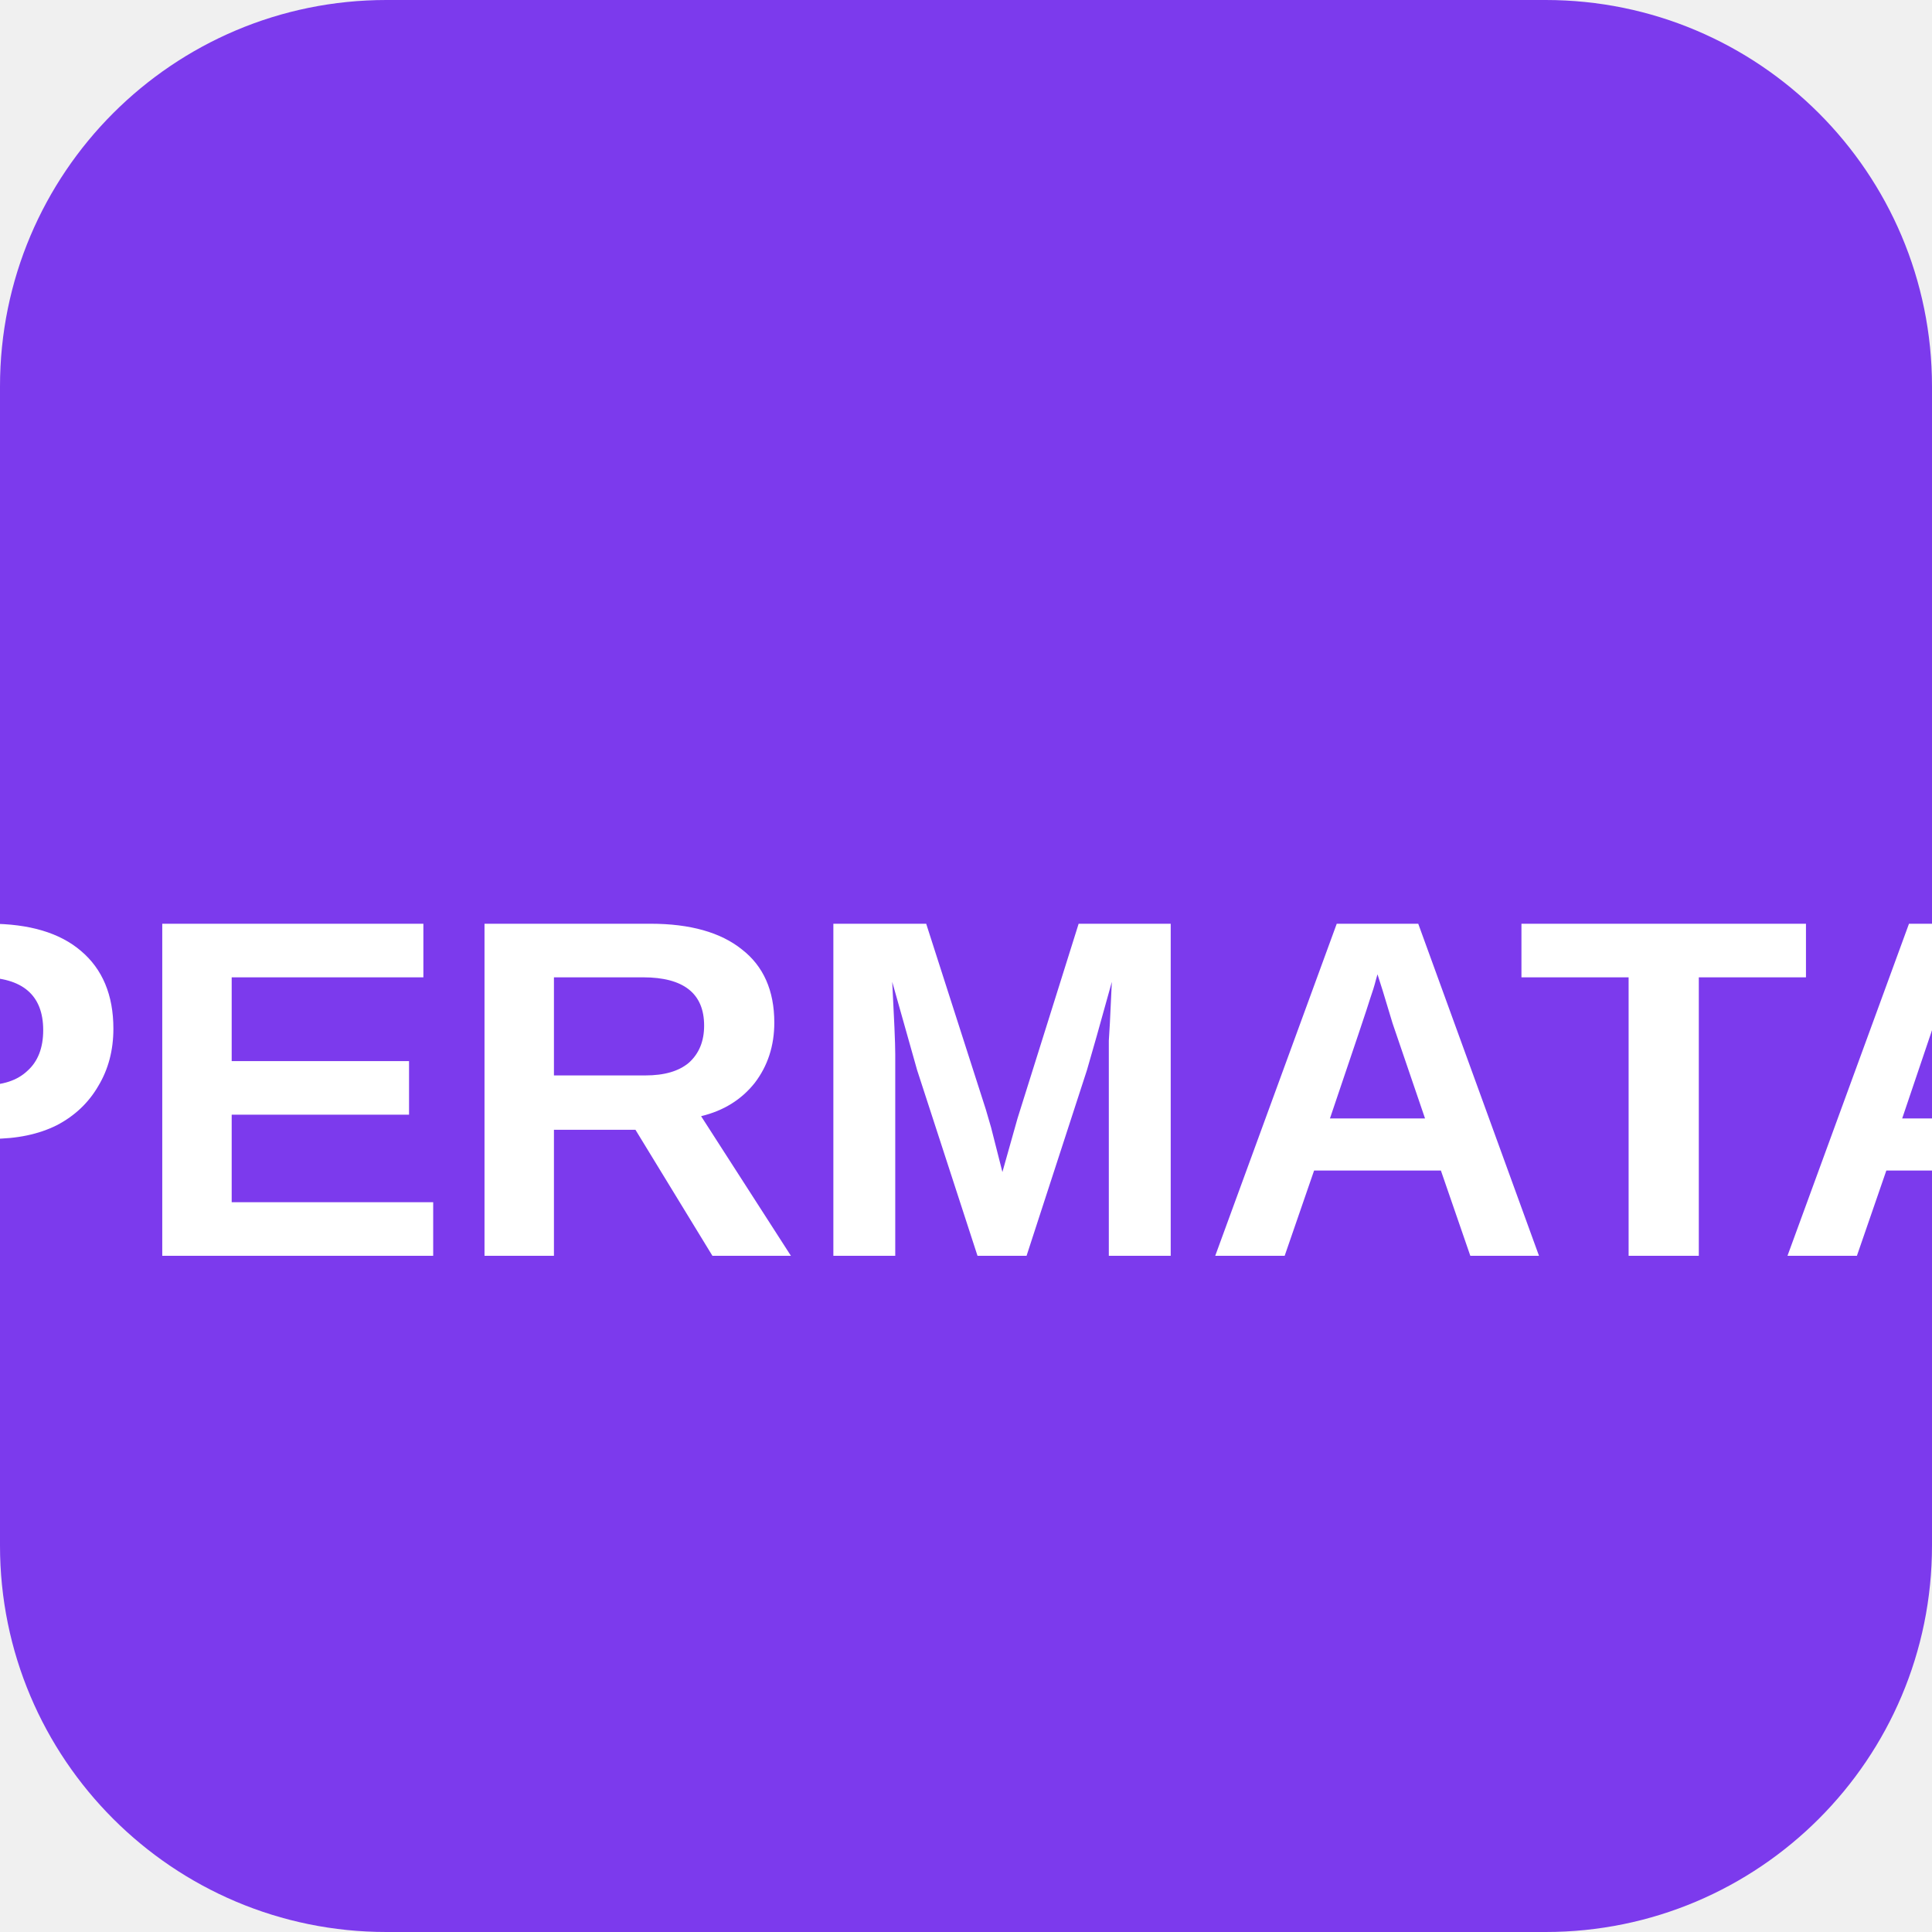
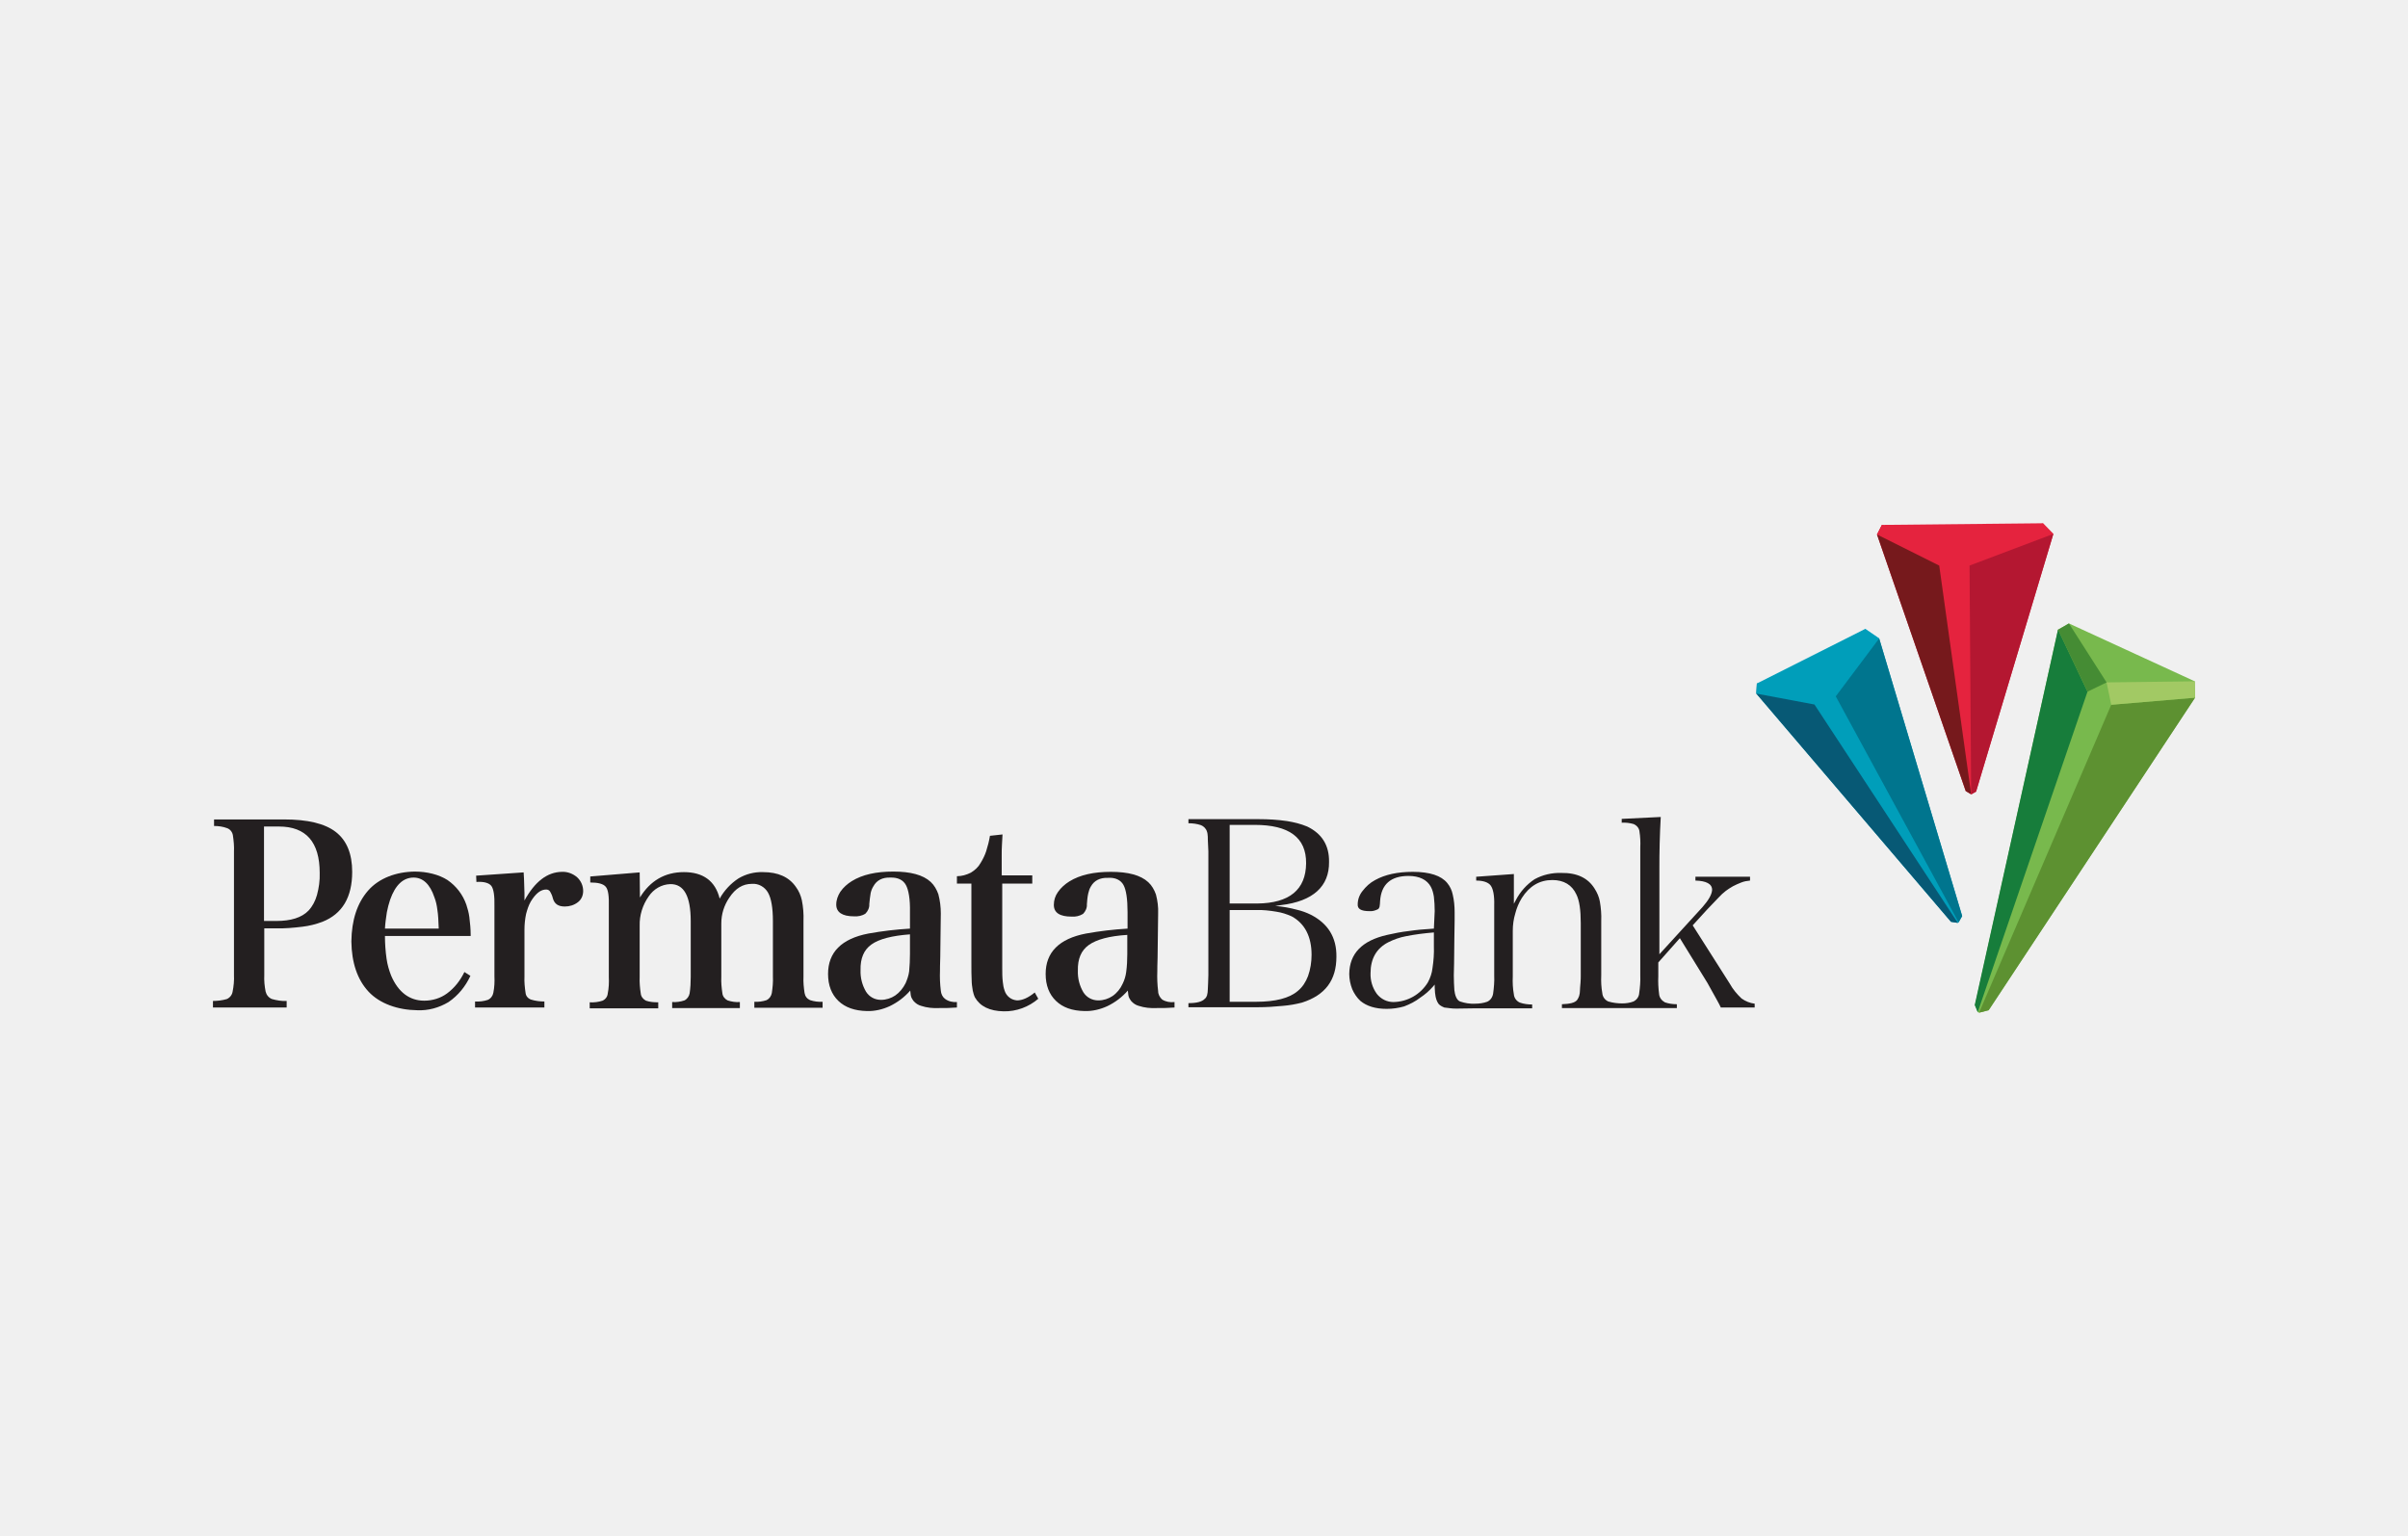
- <svg xmlns="http://www.w3.org/2000/svg" width="40" height="40" viewBox="0 0 40 40" fill="none">
-   <rect width="40" height="40" rx="8" fill="#7C3AED" />
-   <text x="20" y="26" text-anchor="middle" fill="white" font-family="Arial, sans-serif" font-size="10" font-weight="bold">PERMATA</text>
+ <svg xmlns="http://www.w3.org/2000/svg" version="1.0" id="Layer_1" x="0px" y="0px" viewBox="0 0 882 562.7" style="enable-background:new 0 0 882 562.7;" xml:space="preserve">
+   <style type="text/css">
+ 	.st0{fill:#B0182A;}
+ 	.st1{fill:#EA5B67;}
+ 	.st2{fill:#1DBBEE;}
+ 	.st3{fill:#00758E;}
+ 	.st4{fill:#78B94D;}
+ 	.st5{fill:#5D9131;}
+ 	.st6{fill:#177D3B;}
+ 	.st7{fill:#A2C964;}
+ 	.st8{fill:#458C34;}
+ 	.st9{fill:#E5233E;}
+ 	.st10{fill:#76191C;}
+ 	.st11{fill:#B41731;}
+ 	.st12{fill-rule:evenodd;clip-rule:evenodd;fill:#231F20;}
+ 	.st13{fill:#231F20;}
+ 	.st14{fill:#009EBA;}
+ 	.st15{fill:#075975;}
+ </style>
+   <polygon class="st0" points="687.5,195.8 687.5,195.8 710.3,207.2 714.6,202.2 689.3,192.3 " />
+   <polygon class="st1" points="714.6,202.2 721.4,207.2 752.1,195.6 748.3,191.7 " />
+   <polygon class="st2" points="665,251.8 672.4,255.1 688.3,233.9 688.3,233.9 683.2,230.4 " />
+   <polygon class="st3" points="643.5,250.4 643.3,254.1 643.3,254.1 664.6,258.1 665,251.8 643.5,250.4 " />
+   <polygon class="st4" points="757.8,228.4 803.9,249.6 804,255.6 728.4,370.1 724.9,371 724.4,370.8 723.4,368.2 753.8,230.7 " />
+   <polygon class="st5" points="773.3,258.2 724.9,371 728.4,370.1 804,255.6 " />
+   <polygon class="st6" points="753.8,230.7 723.3,368.2 724.4,370.8 764.6,253.4 753.8,230.6 " />
+   <polygon class="st7" points="771.6,250 773.3,258.2 804,255.6 804,255.6 803.9,249.6 " />
+   <polygon class="st8" points="753.8,230.7 764.6,253.4 771.6,250 757.8,228.4 " />
+   <polygon class="st9" points="687.5,195.8 689.3,192.3 748.3,191.7 752.1,195.6 723.8,290 722,291 722,291 720,289.8 " />
+   <polygon class="st10" points="720,289.8 722,291 710.3,207.2 687.5,195.8 " />
+   <polygon class="st11" points="721.4,207.2 722,291 722.1,291 723.8,290 752.1,195.6 752.1,195.6 " />
+   <path class="st12" d="M442.4,362.4c0.1-1.1,0.1-2.8,0.2-5.2v-45.3l-0.2-4.4c0-0.6,0-1.3-0.1-1.9c0-0.3-0.1-0.6-0.2-0.9  c-0.3-1.1-1.2-2-2.2-2.4c-1.5-0.5-3-0.7-4.6-0.7v-1.5h25.9c3.4,0,6.8,0.2,10.2,0.7c2.5,0.4,5,1,7.4,2c5.4,2.6,8.1,6.9,8,13  c0.1,8.8-5.7,14.4-17.7,15.8l-2,0.3c2.7,0.2,5.4,0.7,8,1.4c1.7,0.4,3.4,1,5,1.8c6.3,3.2,9.5,8.3,9.4,15.4c0,8.6-4.1,14.1-12.6,16.8  c-2.3,0.6-4.6,1-7,1.2c-3,0.3-6.1,0.5-9.2,0.5h-25.4v-1.5c3,0,5-0.5,6-1.6c0.4-0.3,0.6-0.7,0.8-1.2  C442.3,364,442.4,363.2,442.4,362.4 M450.4,302.2v28.8h10.1c11.7-0.1,17.8-5,17.9-14.7c0.1-9.5-6.3-14.1-18.8-14.1H450.4z   M480.4,349.8c0-6.7-2.5-11.5-7.3-14.1c-1.8-0.8-3.6-1.4-5.6-1.7c-2.4-0.4-4.9-0.7-7.4-0.6h-9.7v33.6h9.7c7,0,12.2-1.3,15.3-4  c1.7-1.4,2.9-3.3,3.7-5.4C480,355.1,480.4,352.4,480.4,349.8" />
+   <path class="st13" d="M526.5,367.1c-0.5-1-0.9-2.2-1-5.4v-1l-0.6,0.7c-0.7,0.8-1.4,1.5-2.2,2.2c-0.8,0.7-1.6,1.3-2.5,1.9  c-1.8,1.4-3.8,2.4-5.9,3.2c-2.1,0.6-4.2,0.9-6.4,0.9c-4.1,0-7.3-1-9.6-2.9c-1.3-1.2-2.3-2.7-3-4.3c-0.7-1.8-1.1-3.7-1.1-5.6  c0.1-7.4,4.6-12.2,13.9-14.3c2.6-0.6,5.2-1.1,7.8-1.4c2.7-0.4,5.8-0.7,9.3-0.9l0.3-6.4c0-1.8-0.1-3.6-0.3-5.3  c-0.2-1.2-0.5-2.5-1.1-3.6c-1.4-2.6-4.2-4-8.2-4c-6.5,0-10,3.1-10.4,9.2c0,0.7-0.1,1.4-0.2,2.1c-0.1,0.4-0.3,0.7-0.6,0.9  c-1,0.5-2.1,0.8-3.1,0.7c-3.2,0-4.4-0.9-4.3-2.5c0-1.7,0.6-3.4,1.7-4.8c1.3-1.7,2.8-3.1,4.7-4.1c3.6-2,8.2-3,13.8-3  c6.2,0,10.4,1.4,12.6,4.1c1,1.2,1.7,2.7,2,4.2c0.5,2.1,0.7,4.3,0.7,6.4v0.6v2.5l-0.1,6.6l-0.1,9.1l-0.1,4.4c0,2.1,0.1,3.7,0.2,5.4  c0.2,1.8,0.8,3.7,2.1,4.2c1.8,0.6,3.6,0.9,5.5,0.8c1.5,0,3-0.2,4.4-0.7c1.2-0.5,2-1.7,2.2-3c0.3-2.2,0.5-4.4,0.4-6.6v-25.8  c0.1-3.5-0.4-6-1.3-7.2s-2.8-1.8-5.3-1.8v-1.4l13.8-1v10.9l0.7-1.3c1.6-3.1,4-5.8,6.9-7.7c2.9-1.6,6.3-2.4,9.7-2.3  c5.9-0.1,9.9,1.9,12.3,5.8c0.9,1.4,1.6,3,1.9,4.7c0.4,2.3,0.6,4.7,0.5,7.1v19.9c-0.1,2.2,0,4.4,0.4,6.6c0.1,1.3,1,2.5,2.2,3  c1.7,0.5,3.4,0.7,5.1,0.7c1.4,0,2.8-0.2,4.1-0.7c1.2-0.6,2-1.7,2.1-3c0.3-2.2,0.5-4.4,0.4-6.6v-46.8c0.1-2,0-4-0.3-5.9  c-0.1-1.2-1-2.2-2.1-2.7c-1.4-0.4-2.9-0.6-4.4-0.5v-1.4l14.3-0.7c-0.2,3.2-0.3,6.4-0.4,9.7c-0.1,3.5-0.1,6.5-0.1,9.1v31.5l15.8-17.3  c2.2-2.5,3.4-4.6,3.5-6.2c0.1-2.3-2.2-3.4-6.1-3.5v-1.4H641v1.4c-1.1,0.1-2.2,0.3-3.2,0.7c-1.1,0.4-2.1,0.9-3.1,1.4  c-1.1,0.6-1.9,1.2-2.6,1.7c-0.9,0.7-1.8,1.5-2.6,2.4c-1,1-2.4,2.5-4.3,4.5L620,339l13.6,21.4c1.1,2,2.6,3.8,4.3,5.4  c1.4,1,3.1,1.7,4.8,1.9v1.4h-12.4c-0.3-0.7-0.8-1.6-1.4-2.7l-2-3.6l-1.5-2.7l-10.1-16.4l-7.9,8.9v5c-0.1,2.2,0,4.4,0.3,6.6  c0.1,1.3,1,2.4,2.1,3c1.4,0.5,2.9,0.7,4.4,0.7v1.4h-42.1v-1.4c2.8-0.1,4.8-0.5,5.6-1.6c0.3-0.4,0.5-0.9,0.7-1.4  c0.2-0.7,0.3-1.3,0.3-2c0-0.6,0.1-1.6,0.2-2.8s0.1-2,0.1-2.5v-19.4c0-4.8-0.5-8.3-1.6-10.5c-1.6-3.5-4.6-5.3-8.8-5.3  c-4.7,0-8.4,2.2-11.2,6.6c-1.1,1.8-1.9,3.7-2.4,5.7c-0.6,2-0.9,4.1-0.9,6.3v16.7c-0.1,2.2,0,4.4,0.4,6.6c0.1,1.3,1,2.5,2.2,3  c1.4,0.5,3,0.7,4.5,0.7v1.4h-20.7c-1.8,0-5.3,0.1-7.1,0.1c-1.7,0-2.7-0.2-4.4-0.4C527.6,368.5,527,368.1,526.5,367.1 M502,356.5  c-0.1,2.7,0.7,5.4,2.3,7.6c1.5,1.9,3.7,3,6.1,3c5.2-0.1,9.9-2.8,12.6-7.2c0.9-1.7,1.5-3.4,1.7-5.3c0.4-2.6,0.6-5.3,0.5-8v-5  c-3.5,0.3-6.9,0.7-10.3,1.4c-2.2,0.4-4.4,1.2-6.4,2.2C504.2,347.4,502,351.2,502,356.5" />
+   <path class="st12" d="M96.8,340.1v17.1c-0.1,2.1,0.1,4.1,0.5,6.1c0.3,1.2,1.1,2.2,2.3,2.7c1.8,0.5,3.6,0.8,5.4,0.7v2.4H78v-2.4  c1.7,0,3.4-0.2,5.1-0.7c1.1-0.5,1.9-1.5,2.1-2.7c0.4-2,0.6-4.1,0.5-6.1v-45.1c0.1-2.1-0.1-4.1-0.4-6.1c-0.2-1.2-1-2.2-2.1-2.6  c-1.6-0.6-3.2-0.8-4.8-0.8v-2.4H104c8.7,0,15,1.5,19,4.6s6,8,6,14.6c0,9.3-3.6,15.4-10.9,18.3c-2.4,0.9-4.8,1.5-7.3,1.8  c-3.3,0.4-6.6,0.7-9.9,0.6L96.8,340.1z M96.8,337.4h4.4c5.3,0,9.3-1.2,11.8-3.8c1.5-1.6,2.5-3.6,3.1-5.7c0.7-2.6,1.1-5.3,1-8.1  c0-11.3-5-17-14.9-17h-5.5V337.4z" />
+   <path class="st12" d="M172.4,342.9H141c0,2.8,0.2,5.6,0.6,8.4c0.3,2.1,0.9,4.2,1.7,6.2c2.6,6,6.7,9.1,12.1,9.1c3,0,6-0.9,8.4-2.7  c2.7-2,4.8-4.7,6.3-7.8l2.2,1.4c-1.8,3.9-4.5,7.2-8,9.6c-3.5,2.1-7.5,3.2-11.5,3c-7.1-0.1-13.7-2.4-17.8-6.8s-6.2-10.6-6.3-18.4  c0.1-7.8,2.1-14,6.1-18.6c4-4.6,10.3-6.9,17.1-7c4.5,0,8.9,1.1,12,3.1c3.2,2.2,5.6,5.3,6.9,9c0.5,1.5,0.9,3,1.1,4.5  c0.3,2.3,0.5,4.5,0.5,6.8 M141,340.2h19.7c-0.1-2.8-0.2-5.1-0.5-6.9c-0.2-1.6-0.5-3.1-1.1-4.6c-1.6-4.8-4.2-7.2-7.6-7.2  c-3.8,0-6.7,2.7-8.6,8.1c-0.5,1.5-0.9,3-1.2,4.6c-0.3,2-0.6,4-0.7,6" />
+   <path class="st13" d="M174.4,320.8l17.4-1.2c0.1,1.8,0.2,3.2,0.2,4.4c0,1.2,0.1,2.2,0.1,3.1v2.8c3.8-6.9,8.3-10.4,13.7-10.5  c2.1-0.1,4.1,0.7,5.6,2c1.4,1.3,2.2,3.1,2.2,5c0,1.6-0.6,3.1-1.9,4.1c-1.4,1.1-3.1,1.6-4.8,1.6c-2.4,0-3.8-0.9-4.4-3  c-0.2-0.9-0.6-1.8-1.1-2.6c-0.4-0.5-1-0.7-1.6-0.6h-0.2c-1.8,0.2-3.5,1.6-5.2,4.4c-0.8,1.4-1.3,3-1.7,4.5c-0.4,1.9-0.6,3.8-0.6,5.8  v17.1c-0.1,2,0.1,4,0.4,6c0.1,1.2,0.9,2.1,2,2.5c1.6,0.5,3.3,0.7,4.9,0.7v2.2H174v-2.2c1.6,0.1,3.2-0.1,4.7-0.6  c1.1-0.5,1.8-1.5,2-2.6c0.4-2,0.5-4,0.4-6V332c0.1-3.8-0.3-6.3-1.1-7.4s-2.7-1.7-5.5-1.5L174.4,320.8z" />
+   <path class="st13" d="M234.3,319.6l0.1,9.2c3.7-6.1,9.1-9.3,16.1-9.3s11.5,3.2,13.1,9.7c1.7-3,4-5.5,6.9-7.4c2.7-1.6,5.8-2.4,9-2.3  c5.5,0,9.5,1.8,12,5.4c1.1,1.5,1.8,3.1,2.2,4.9c0.5,2.5,0.7,5,0.6,7.6v20.4c-0.1,2,0.1,4,0.4,6c0.2,1.2,0.9,2.1,2,2.6  c1.5,0.5,3.1,0.7,4.6,0.6v2.2h-25v-2.2c1.5,0.1,3-0.1,4.5-0.6c1-0.5,1.7-1.5,1.9-2.6c0.3-2,0.5-4,0.4-6v-20.3  c0-4.9-0.6-8.4-1.8-10.5c-1.2-2.1-3.5-3.4-5.9-3.2c-3.3,0-6,1.6-8.3,5.1c-1.9,2.8-2.9,6-2.9,9.4v19.6c-0.1,2,0.1,4,0.4,6  c0.1,1.1,0.9,2.1,1.9,2.6c1.5,0.5,3,0.7,4.5,0.6v2.2h-24.8v-2.2c1.5,0.1,3-0.1,4.5-0.6c1-0.5,1.7-1.5,1.9-2.6c0.3-2,0.4-4,0.4-6  v-20.4c0-9.2-2.5-13.7-7.5-13.6c-3.2,0.1-6.1,1.8-7.9,4.5c-2.2,3.1-3.4,6.9-3.3,10.7v18.8c-0.1,2,0.1,4.1,0.4,6.1  c0.1,1.1,0.9,2.1,1.9,2.6c1.4,0.5,3,0.6,4.5,0.6v2.2h-25.1v-2.2c1.6,0.1,3.2-0.1,4.7-0.6c1.1-0.5,1.8-1.5,1.9-2.6  c0.4-2,0.5-4,0.4-6.1v-25.7c0.1-3.8-0.2-6.2-1.1-7.3s-2.8-1.6-5.7-1.6v-2.2L234.3,319.6z" />
+   <path class="st13" d="M367.1,323.8v30.9c0,1.7,0,3.3,0.2,5c0.1,1.1,0.3,2.2,0.7,3.3c0.3,1,1,1.9,1.8,2.5c0.8,0.6,1.7,0.9,2.7,1  c2,0,4.2-1,6.5-2.9l1.3,2.3c-3.5,3-8,4.7-12.7,4.6c-5.1-0.1-8.6-1.8-10.5-5.1c-0.4-0.8-0.6-1.7-0.8-2.5c-0.2-1.3-0.4-2.5-0.4-3.8  c-0.1-1.6-0.1-3.7-0.1-6.5v-28.9h-5.3v-2.7c1.8,0,3.5-0.5,5.1-1.3c1.5-0.9,2.8-2.1,3.6-3.6c0.8-1.3,1.5-2.7,2-4.2  c0.6-1.9,1.1-3.8,1.4-5.7l4.6-0.5c-0.1,1.2-0.1,2.5-0.2,3.7s-0.1,2.8-0.1,4.5s0,4.1,0,6.8h11.2v3H367.1z" />
+   <path class="st12" d="M350.5,367.1v2c-2.7,0.2-3.8,0.2-6.6,0.2c-2.2,0.1-4.4-0.1-6.5-0.8c-1.1-0.3-2-0.9-2.8-1.8c-0.6-1-1-1-1.2-3.8  c-2.1,2.4-4.6,4.3-7.5,5.7c-2.6,1.2-5.5,1.9-8.4,1.8c-4.4-0.1-7.9-1.3-10.4-3.7s-3.8-5.7-3.8-9.9c0-7.9,4.9-12.9,14.8-14.8  c5-0.9,10.1-1.5,15.2-1.8v-6c0.1-4.8-0.5-8.2-1.5-10s-2.9-2.8-5.7-2.7c-2.9-0.1-5,1-6.2,3.2c-0.5,0.8-0.8,1.6-1,2.5  c-0.2,1.3-0.4,2.7-0.5,4c0.1,1.3-0.5,2.6-1.4,3.5c-1.2,0.8-2.7,1.1-4.2,1c-4.3,0-6.5-1.5-6.5-4.3c0-1.7,0.6-3.3,1.5-4.7  c1.1-1.6,2.6-2.9,4.2-3.9c3.9-2.4,8.9-3.5,15.2-3.5c6.3,0,10.9,1.2,13.7,3.8c1.3,1.2,2.2,2.8,2.8,4.5c0.6,2.3,0.9,4.6,0.9,7l-0.1,8  l-0.1,8c-0.1,2.6-0.1,4.3-0.1,5c-0.1,2.4,0,4.9,0.3,7.3c0.1,1.2,0.6,2.3,1.5,3C347.4,366.9,349,367.2,350.5,367.1 M333.3,349.5v-7.2  c-6.6,0.5-11.3,1.7-14.1,3.7s-4.1,5.1-4,9.4c-0.1,2.8,0.6,5.5,2,7.9c1.2,1.9,3.2,3,5.5,3c1.9,0,3.7-0.6,5.2-1.6  c1.6-1.1,2.9-2.7,3.8-4.5c0.6-1.4,1.1-2.8,1.3-4.3C333.2,353.8,333.3,351.6,333.3,349.5" />
+   <path class="st12" d="M430.2,367.1v2c-2.7,0.2-3.8,0.2-6.6,0.2c-2.2,0.1-4.4-0.1-6.5-0.8c-1.1-0.3-2-0.9-2.8-1.8c-0.6-1-1-1-1.2-3.8  c-2.1,2.4-4.6,4.3-7.5,5.7c-2.6,1.2-5.5,1.9-8.4,1.8c-4.5-0.1-7.9-1.3-10.4-3.7s-3.8-5.7-3.8-9.9c0-7.9,4.9-12.9,14.8-14.8  c5-0.9,10.1-1.5,15.2-1.8v-6c0-4.8-0.5-8.2-1.5-10s-3-2.8-5.7-2.6c-2.9-0.1-5,1-6.2,3.1c-0.5,0.8-0.8,1.7-1,2.6  c-0.3,1.3-0.4,2.7-0.5,4c0.1,1.3-0.5,2.6-1.4,3.5c-1.3,0.8-2.7,1.1-4.2,1c-4.3,0-6.5-1.4-6.5-4.3c0-1.7,0.5-3.3,1.5-4.7  c1.1-1.6,2.6-2.9,4.2-3.9c3.9-2.4,8.9-3.5,15.2-3.5s10.9,1.2,13.7,3.8c1.3,1.2,2.2,2.8,2.8,4.5c0.6,2.3,0.9,4.6,0.8,7l-0.1,8  l-0.1,8.1c-0.1,2.6-0.1,4.3-0.1,5c-0.1,2.4,0,4.9,0.3,7.3c0,1.2,0.6,2.3,1.5,3.1C427,367,428.6,367.3,430.2,367.1 M412.9,349.6v-7.1  c-6.6,0.4-11.3,1.7-14.1,3.7s-4.1,5.1-4,9.4c-0.1,2.8,0.6,5.5,2,7.9c1.2,1.9,3.2,3,5.5,3c1.9,0,3.7-0.6,5.2-1.6  c1.6-1.1,2.9-2.7,3.7-4.5c0.7-1.4,1.1-2.8,1.3-4.3C412.8,353.9,412.9,351.7,412.9,349.6" />
+   <polygon class="st14" points="643.5,250.4 643.3,254.1 714.6,337.7 717.1,338.1 717.4,337.9 718.7,335.6 688.3,233.9 683.2,230.4   " />
+   <polygon class="st15" points="714.6,337.7 717.1,338.1 717.1,338.1 664.6,258.1 643.3,254.1 " />
+   <polygon class="st3" points="672.4,255.1 717.4,337.9 717.4,337.9 718.7,335.6 688.3,233.9 " />
</svg>
